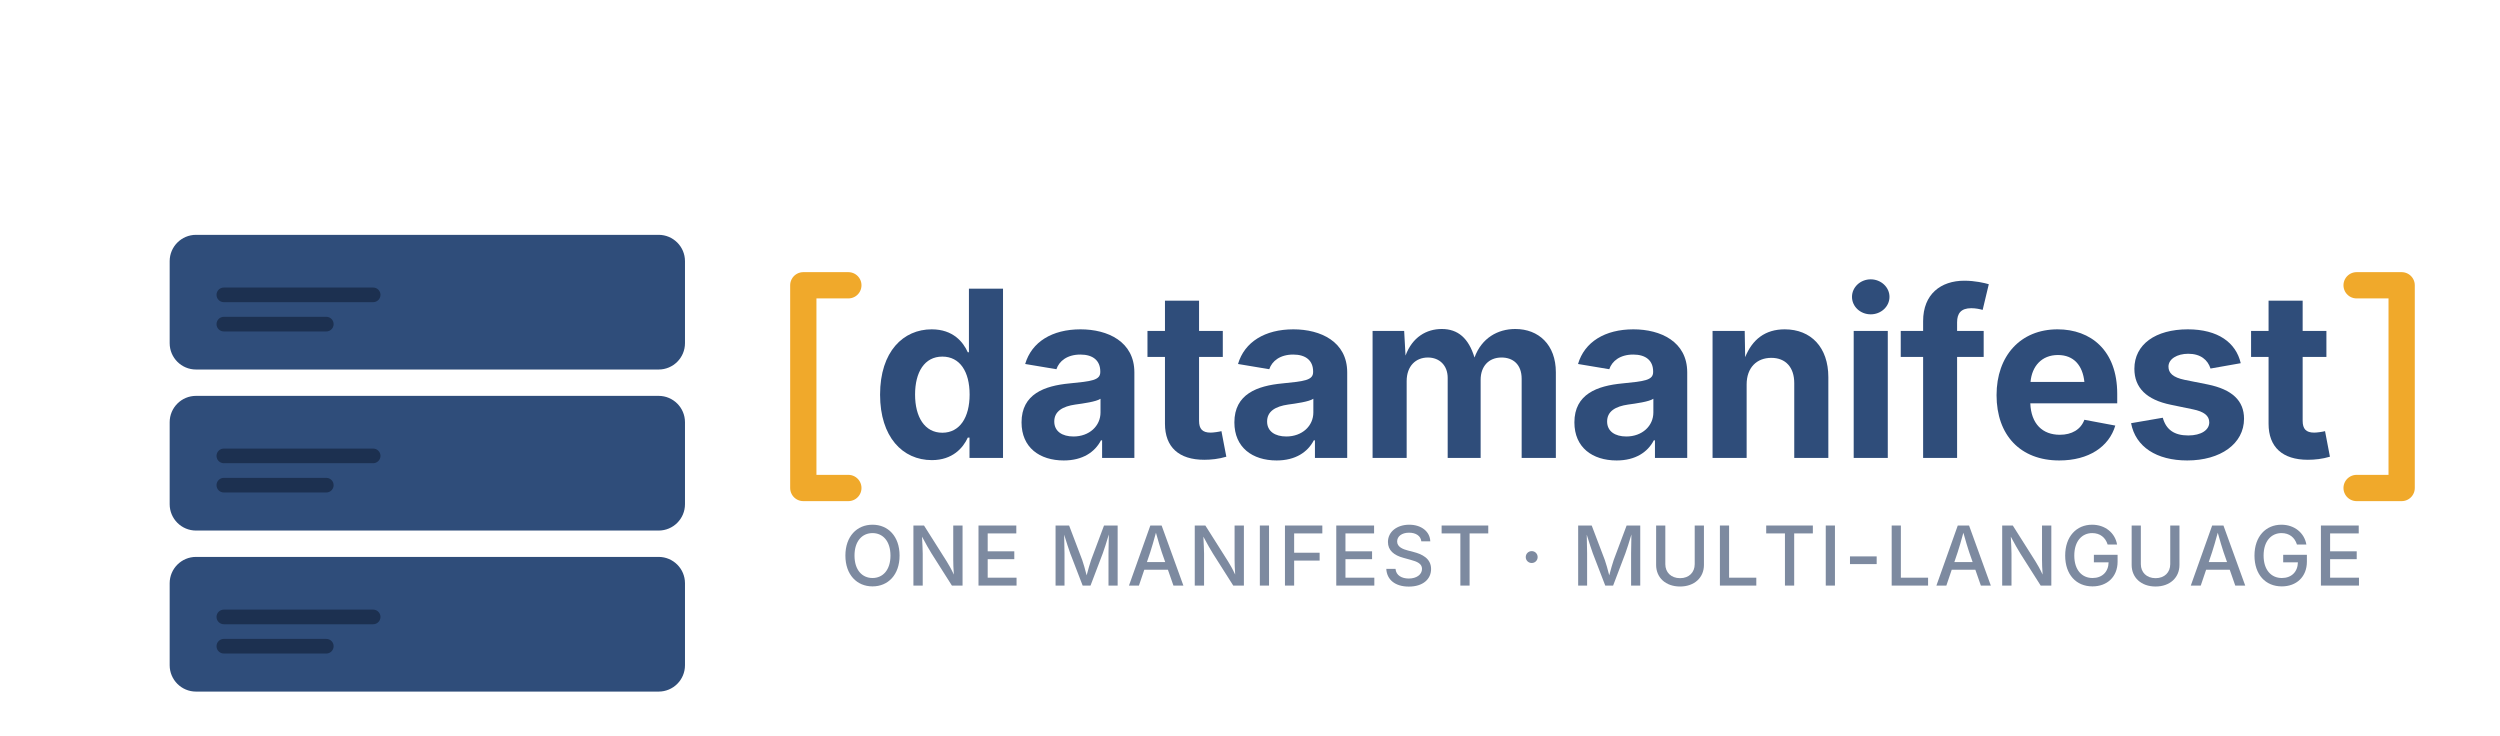
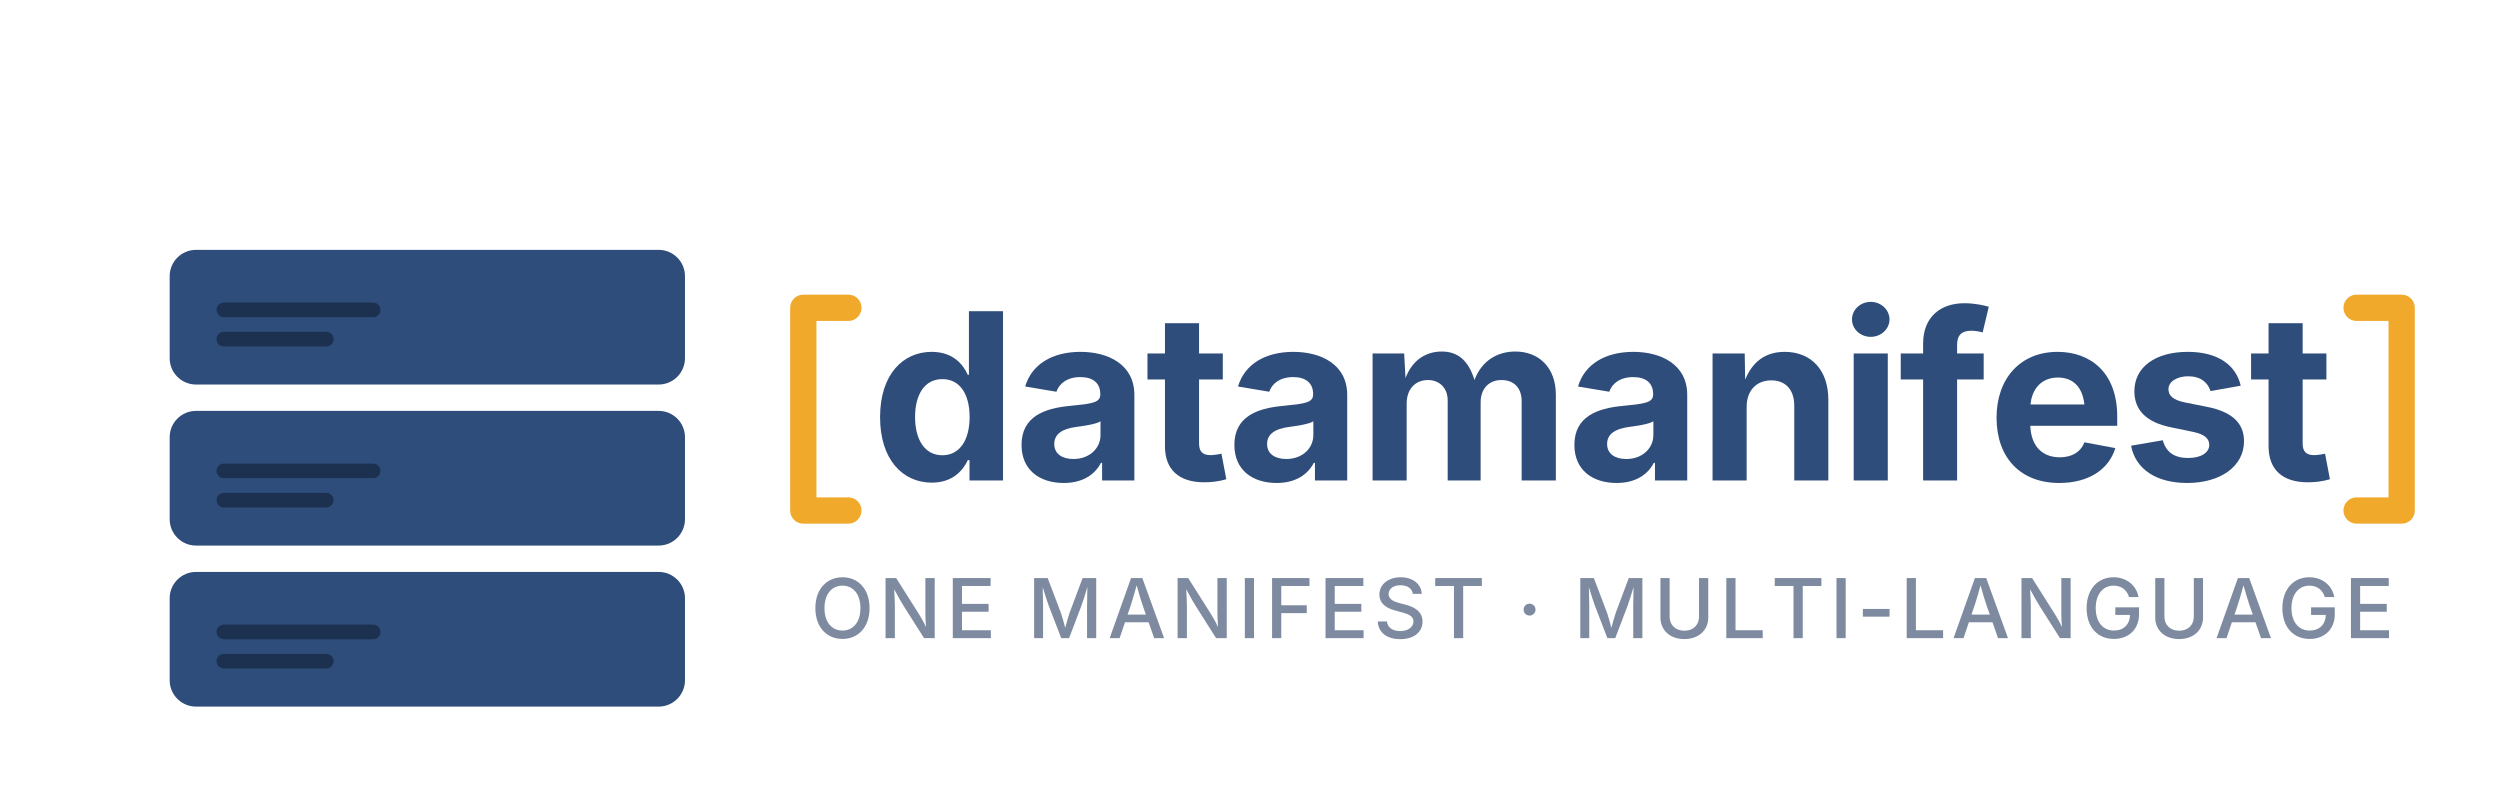
- <svg xmlns="http://www.w3.org/2000/svg" viewBox="0 0 666 196" role="img" aria-label="datamanifest.toml">
-   <g transform="translate(14,22) scale(0.78)">
+ <svg xmlns="http://www.w3.org/2000/svg" viewBox="0 0 666 214" role="img" aria-label="datamanifest.toml">
+   <g transform="translate(14,26) scale(0.78)">
    <rect x="40" y="52" width="176" height="46" rx="9" fill="#2f4d7a" />
    <rect x="56" y="70" width="56" height="5" rx="2.5" fill="#1c3050" />
    <rect x="56" y="80" width="40" height="5" rx="2.5" fill="#1c3050" />
    <rect x="40" y="107" width="176" height="46" rx="9" fill="#2f4d7a" />
    <rect x="56" y="125" width="56" height="5" rx="2.5" fill="#1c3050" />
    <rect x="56" y="135" width="40" height="5" rx="2.5" fill="#1c3050" />
    <rect x="40" y="162" width="176" height="46" rx="9" fill="#2f4d7a" />
    <rect x="56" y="180" width="56" height="5" rx="2.5" fill="#1c3050" />
    <rect x="56" y="190" width="40" height="5" rx="2.5" fill="#1c3050" />
  </g>
-   <path d="M226.0 76 H214.0 V130 H226.0" fill="none" stroke="#F0A92B" stroke-width="7" stroke-linecap="round" stroke-linejoin="round" />
-   <path d="M627.8 76 H639.8 V130 H627.8" fill="none" stroke="#F0A92B" stroke-width="7" stroke-linecap="round" stroke-linejoin="round" />
-   <path transform="translate(232.00,122.00) scale(0.03027,-0.03027)" d="M537 -19C719 -19 812 89 853 179H868V0H1163V1490H863V930H853C813 1019 725 1132 535 1132C287 1132 81 939 81 557C81 185 279 -19 537 -19ZM629 222C473 222 389 361 389 558C389 754 471 892 629 892C783 892 869 761 869 558C869 356 782 222 629 222Z" fill="#2f4d7a" />
-   <path transform="translate(270.08,122.00) scale(0.03027,-0.03027)" d="M440 -22C605 -22 713 51 767 155H777V0H1061V753C1061 1024 827 1132 587 1132C337 1132 157 1021 100 827L375 781C399 853 470 910 586 910C698 910 761 856 761 761V756C761 683 682 675 490 656C270 635 68 563 68 313C68 92 227 -22 440 -22ZM525 189C426 189 356 234 356 321C356 411 430 454 541 470C607 479 726 495 763 521V400C763 282 665 189 525 189Z" fill="#2f4d7a" />
-   <path transform="translate(305.08,122.00) scale(0.03027,-0.03027)" d="M683 1118H474V1384H174V1118H20V889H174V301C174 96 296 -16 520 -16C580 -16 647 -9 714 11L671 236C649 230 599 223 576 223C503 223 474 256 474 327V889H683Z" fill="#2f4d7a" />
-   <path transform="translate(326.78,122.00) scale(0.03027,-0.03027)" d="M440 -22C605 -22 713 51 767 155H777V0H1061V753C1061 1024 827 1132 587 1132C337 1132 157 1021 100 827L375 781C399 853 470 910 586 910C698 910 761 856 761 761V756C761 683 682 675 490 656C270 635 68 563 68 313C68 92 227 -22 440 -22ZM525 189C426 189 356 234 356 321C356 411 430 454 541 470C607 479 726 495 763 521V400C763 282 665 189 525 189Z" fill="#2f4d7a" />
-   <path transform="translate(361.78,122.00) scale(0.03027,-0.03027)" d="M128 0H428V676C428 810 509 884 615 884C717 884 789 814 789 705V0H1079V688C1079 805 1149 884 1263 884C1364 884 1440 823 1440 697V0H1741V754C1741 997 1589 1135 1384 1135C1230 1135 1088 1056 1025 884C973 1054 880 1135 737 1135C603 1135 478 1064 418 901L406 1118H128Z" fill="#2f4d7a" />
-   <path transform="translate(417.36,122.00) scale(0.03027,-0.03027)" d="M440 -22C605 -22 713 51 767 155H777V0H1061V753C1061 1024 827 1132 587 1132C337 1132 157 1021 100 827L375 781C399 853 470 910 586 910C698 910 761 856 761 761V756C761 683 682 675 490 656C270 635 68 563 68 313C68 92 227 -22 440 -22ZM525 189C426 189 356 234 356 321C356 411 430 454 541 470C607 479 726 495 763 521V400C763 282 665 189 525 189Z" fill="#2f4d7a" />
-   <path transform="translate(452.35,122.00) scale(0.03027,-0.03027)" d="M428 647C428 795 517 881 645 881C771 881 847 798 847 659V0H1147V711C1147 973 995 1132 763 1132C591 1132 478 1043 415 887L411 1118H128V0H428Z" fill="#2f4d7a" />
-   <path transform="translate(489.95,122.00) scale(0.03027,-0.03027)" d="M128 0H428V1118H128ZM278 1264C368 1264 443 1332 443 1418C443 1503 368 1572 278 1572C187 1572 113 1503 113 1418C113 1332 187 1264 278 1264Z" fill="#2f4d7a" />
-   <path transform="translate(505.75,122.00) scale(0.03027,-0.03027)" d="M750 1118H516V1194C516 1272 550 1318 641 1318C680 1318 716 1310 741 1303L795 1529C758 1540 674 1560 580 1560C373 1560 217 1442 217 1204V1118H20V889H217V0H516V889H750Z" fill="#2f4d7a" />
-   <path transform="translate(529.43,122.00) scale(0.03027,-0.03027)" d="M633 -22C893 -22 1071 99 1126 285L854 336C822 250 743 204 638 204C487 204 385 298 378 481H1143V565C1143 947 910 1132 618 1132C291 1132 81 898 81 553C81 200 291 -22 633 -22ZM380 669C392 807 478 906 621 906C760 906 839 815 854 669Z" fill="#2f4d7a" />
-   <path transform="translate(565.36,122.00) scale(0.03027,-0.03027)" d="M572 -22C865 -22 1072 125 1072 345C1072 504 968 603 752 647L551 687C445 709 407 748 407 804C407 871 483 917 581 917C690 917 753 863 777 787L1043 834C1001 1016 842 1132 577 1132C294 1132 107 1000 107 785C107 618 213 512 429 468L622 428C720 408 766 372 766 313C766 246 695 198 581 198C458 198 386 249 357 354L78 306C117 98 302 -22 572 -22Z" fill="#2f4d7a" />
-   <path transform="translate(599.08,122.00) scale(0.03027,-0.03027)" d="M683 1118H474V1384H174V1118H20V889H174V301C174 96 296 -16 520 -16C580 -16 647 -9 714 11L671 236C649 230 599 223 576 223C503 223 474 256 474 327V889H683Z" fill="#2f4d7a" />
-   <path transform="translate(224.00,156.00) scale(0.01074,-0.01074)" d="M786 -20C1172 -20 1457 268 1457 744C1457 1222 1172 1510 786 1510C399 1510 113 1222 113 744C113 268 399 -20 786 -20ZM786 188C530 188 339 384 339 744C339 1105 530 1302 786 1302C1040 1302 1231 1106 1231 744C1231 384 1040 188 786 188Z" fill="#7d8aa0" />
-   <path transform="translate(241.56,156.00) scale(0.01074,-0.01074)" d="M165 0H396V795C396 872 388 1026 379 1213C487 1013 544 910 617 793L1120 0H1384V1490H1153V642C1153 556 1157 417 1168 273C1102 416 1035 529 989 603L428 1490H165Z" fill="#7d8aa0" />
-   <path transform="translate(258.90,156.00) scale(0.01074,-0.01074)" d="M165 0H1109V196H393V655H1053V850H393V1294H1103V1490H165Z" fill="#7d8aa0" />
-   <path transform="translate(279.43,156.00) scale(0.01074,-0.01074)" d="M165 0H387V802C387 916 382 1107 378 1263C435 1079 494 892 528 802L837 0H1032L1337 802C1371 895 1433 1087 1486 1268C1483 1102 1478 912 1478 802V0H1705V1490H1367L1047 635C1018 553 971 387 936 254C902 390 855 555 826 635L501 1490H165Z" fill="#7d8aa0" />
-   <path transform="translate(300.21,156.00) scale(0.01074,-0.01074)" d="M51 0H298L431 393H1017L1154 0H1401L861 1490H581ZM496 583 579 829C616 943 662 1098 720 1311C779 1100 824 948 864 829L950 583Z" fill="#7d8aa0" />
-   <path transform="translate(316.51,156.00) scale(0.01074,-0.01074)" d="M165 0H396V795C396 872 388 1026 379 1213C487 1013 544 910 617 793L1120 0H1384V1490H1153V642C1153 556 1157 417 1168 273C1102 416 1035 529 989 603L428 1490H165Z" fill="#7d8aa0" />
-   <path transform="translate(333.85,156.00) scale(0.01074,-0.01074)" d="M393 1490H165V0H393Z" fill="#7d8aa0" />
-   <path transform="translate(340.54,156.00) scale(0.01074,-0.01074)" d="M165 0H393V620H1025V815H393V1294H1092V1490H165Z" fill="#7d8aa0" />
-   <path transform="translate(354.21,156.00) scale(0.01074,-0.01074)" d="M165 0H1109V196H393V655H1053V850H393V1294H1103V1490H165Z" fill="#7d8aa0" />
-   <path transform="translate(368.17,156.00) scale(0.01074,-0.01074)" d="M665 -25C1015 -25 1217 159 1217 412C1217 681 978 783 788 832L643 870C529 900 375 953 375 1094C375 1220 489 1312 670 1312C839 1312 960 1234 975 1098H1197C1190 1335 981 1510 675 1510C375 1510 147 1339 147 1081C147 877 291 752 535 687L709 639C869 596 992 545 992 415C992 271 853 175 664 175C492 175 348 251 335 414H106C120 142 330 -25 665 -25Z" fill="#7d8aa0" />
-   <path transform="translate(383.08,156.00) scale(0.01074,-0.01074)" d="M90 1294H555V0H784V1294H1247V1490H90Z" fill="#7d8aa0" />
-   <path transform="translate(404.71,156.00) scale(0.01074,-0.01074)" d="M311 560C393 560 458 625 458 707C458 790 393 855 311 855C228 855 163 790 163 707C163 625 228 560 311 560Z" fill="#7d8aa0" />
-   <path transform="translate(418.65,156.00) scale(0.01074,-0.01074)" d="M165 0H387V802C387 916 382 1107 378 1263C435 1079 494 892 528 802L837 0H1032L1337 802C1371 895 1433 1087 1486 1268C1483 1102 1478 912 1478 802V0H1705V1490H1367L1047 635C1018 553 971 387 936 254C902 390 855 555 826 635L501 1490H165Z" fill="#7d8aa0" />
-   <path transform="translate(439.42,156.00) scale(0.01074,-0.01074)" d="M759 -23C1115 -23 1351 199 1351 512V1490H1122V531C1122 330 983 184 759 184C534 184 393 330 393 531V1490H165V512C165 199 400 -23 759 -23Z" fill="#7d8aa0" />
-   <path transform="translate(456.41,156.00) scale(0.01074,-0.01074)" d="M165 0H1068V196H393V1490H165Z" fill="#7d8aa0" />
-   <path transform="translate(469.55,156.00) scale(0.01074,-0.01074)" d="M90 1294H555V0H784V1294H1247V1490H90Z" fill="#7d8aa0" />
-   <path transform="translate(484.61,156.00) scale(0.01074,-0.01074)" d="M393 1490H165V0H393Z" fill="#7d8aa0" />
-   <path transform="translate(491.30,156.00) scale(0.01074,-0.01074)" d="M805 724H143V533H805Z" fill="#7d8aa0" />
-   <path transform="translate(502.17,156.00) scale(0.01074,-0.01074)" d="M165 0H1068V196H393V1490H165Z" fill="#7d8aa0" />
-   <path transform="translate(515.31,156.00) scale(0.01074,-0.01074)" d="M51 0H298L431 393H1017L1154 0H1401L861 1490H581ZM496 583 579 829C616 943 662 1098 720 1311C779 1100 824 948 864 829L950 583Z" fill="#7d8aa0" />
-   <path transform="translate(531.61,156.00) scale(0.01074,-0.01074)" d="M165 0H396V795C396 872 388 1026 379 1213C487 1013 544 910 617 793L1120 0H1384V1490H1153V642C1153 556 1157 417 1168 273C1102 416 1035 529 989 603L428 1490H165Z" fill="#7d8aa0" />
-   <path transform="translate(548.95,156.00) scale(0.01074,-0.01074)" d="M791 -20C1152 -20 1413 216 1413 593V764H825V576H1190C1185 338 1028 188 792 188C529 188 339 386 339 745C339 1105 532 1302 783 1302C979 1302 1112 1193 1166 1019H1400C1350 1309 1102 1510 781 1510C395 1510 113 1220 113 744C113 273 386 -20 791 -20Z" fill="#7d8aa0" />
-   <path transform="translate(566.10,156.00) scale(0.01074,-0.01074)" d="M759 -23C1115 -23 1351 199 1351 512V1490H1122V531C1122 330 983 184 759 184C534 184 393 330 393 531V1490H165V512C165 199 400 -23 759 -23Z" fill="#7d8aa0" />
-   <path transform="translate(583.08,156.00) scale(0.01074,-0.01074)" d="M51 0H298L431 393H1017L1154 0H1401L861 1490H581ZM496 583 579 829C616 943 662 1098 720 1311C779 1100 824 948 864 829L950 583Z" fill="#7d8aa0" />
-   <path transform="translate(599.38,156.00) scale(0.01074,-0.01074)" d="M791 -20C1152 -20 1413 216 1413 593V764H825V576H1190C1185 338 1028 188 792 188C529 188 339 386 339 745C339 1105 532 1302 783 1302C979 1302 1112 1193 1166 1019H1400C1350 1309 1102 1510 781 1510C395 1510 113 1220 113 744C113 273 386 -20 791 -20Z" fill="#7d8aa0" />
-   <path transform="translate(616.52,156.00) scale(0.01074,-0.01074)" d="M165 0H1109V196H393V655H1053V850H393V1294H1103V1490H165Z" fill="#7d8aa0" />
+   <path d="M226.0 82 H214.0 V136 H226.0" fill="none" stroke="#F0A92B" stroke-width="7" stroke-linecap="round" stroke-linejoin="round" />
+   <path d="M627.8 82 H639.8 V136 H627.8" fill="none" stroke="#F0A92B" stroke-width="7" stroke-linecap="round" stroke-linejoin="round" />
+   <path transform="translate(232.00,128.00) scale(0.03027,-0.03027)" d="M537 -19C719 -19 812 89 853 179H868V0H1163V1490H863V930H853C813 1019 725 1132 535 1132C287 1132 81 939 81 557C81 185 279 -19 537 -19ZM629 222C473 222 389 361 389 558C389 754 471 892 629 892C783 892 869 761 869 558C869 356 782 222 629 222Z" fill="#2f4d7a" />
+   <path transform="translate(270.08,128.00) scale(0.03027,-0.03027)" d="M440 -22C605 -22 713 51 767 155H777V0H1061V753C1061 1024 827 1132 587 1132C337 1132 157 1021 100 827L375 781C399 853 470 910 586 910C698 910 761 856 761 761V756C761 683 682 675 490 656C270 635 68 563 68 313C68 92 227 -22 440 -22ZM525 189C426 189 356 234 356 321C356 411 430 454 541 470C607 479 726 495 763 521V400C763 282 665 189 525 189Z" fill="#2f4d7a" />
+   <path transform="translate(305.08,128.00) scale(0.03027,-0.03027)" d="M683 1118H474V1384H174V1118H20V889H174V301C174 96 296 -16 520 -16C580 -16 647 -9 714 11L671 236C649 230 599 223 576 223C503 223 474 256 474 327V889H683Z" fill="#2f4d7a" />
+   <path transform="translate(326.78,128.00) scale(0.03027,-0.03027)" d="M440 -22C605 -22 713 51 767 155H777V0H1061V753C1061 1024 827 1132 587 1132C337 1132 157 1021 100 827L375 781C399 853 470 910 586 910C698 910 761 856 761 761V756C761 683 682 675 490 656C270 635 68 563 68 313C68 92 227 -22 440 -22ZM525 189C426 189 356 234 356 321C356 411 430 454 541 470C607 479 726 495 763 521V400C763 282 665 189 525 189Z" fill="#2f4d7a" />
+   <path transform="translate(361.78,128.00) scale(0.03027,-0.03027)" d="M128 0H428V676C428 810 509 884 615 884C717 884 789 814 789 705V0H1079V688C1079 805 1149 884 1263 884C1364 884 1440 823 1440 697V0H1741V754C1741 997 1589 1135 1384 1135C1230 1135 1088 1056 1025 884C973 1054 880 1135 737 1135C603 1135 478 1064 418 901L406 1118H128Z" fill="#2f4d7a" />
+   <path transform="translate(417.36,128.00) scale(0.03027,-0.03027)" d="M440 -22C605 -22 713 51 767 155H777V0H1061V753C1061 1024 827 1132 587 1132C337 1132 157 1021 100 827L375 781C399 853 470 910 586 910C698 910 761 856 761 761V756C761 683 682 675 490 656C270 635 68 563 68 313C68 92 227 -22 440 -22ZM525 189C426 189 356 234 356 321C356 411 430 454 541 470C607 479 726 495 763 521V400C763 282 665 189 525 189Z" fill="#2f4d7a" />
+   <path transform="translate(452.35,128.00) scale(0.03027,-0.03027)" d="M428 647C428 795 517 881 645 881C771 881 847 798 847 659V0H1147V711C1147 973 995 1132 763 1132C591 1132 478 1043 415 887L411 1118H128V0H428Z" fill="#2f4d7a" />
+   <path transform="translate(489.95,128.00) scale(0.03027,-0.03027)" d="M128 0H428V1118H128ZM278 1264C368 1264 443 1332 443 1418C443 1503 368 1572 278 1572C187 1572 113 1503 113 1418C113 1332 187 1264 278 1264Z" fill="#2f4d7a" />
+   <path transform="translate(505.75,128.00) scale(0.03027,-0.03027)" d="M750 1118H516V1194C516 1272 550 1318 641 1318C680 1318 716 1310 741 1303L795 1529C758 1540 674 1560 580 1560C373 1560 217 1442 217 1204V1118H20V889H217V0H516V889H750Z" fill="#2f4d7a" />
+   <path transform="translate(529.43,128.00) scale(0.03027,-0.03027)" d="M633 -22C893 -22 1071 99 1126 285L854 336C822 250 743 204 638 204C487 204 385 298 378 481H1143V565C1143 947 910 1132 618 1132C291 1132 81 898 81 553C81 200 291 -22 633 -22ZM380 669C392 807 478 906 621 906C760 906 839 815 854 669Z" fill="#2f4d7a" />
+   <path transform="translate(565.36,128.00) scale(0.03027,-0.03027)" d="M572 -22C865 -22 1072 125 1072 345C1072 504 968 603 752 647L551 687C445 709 407 748 407 804C407 871 483 917 581 917C690 917 753 863 777 787L1043 834C1001 1016 842 1132 577 1132C294 1132 107 1000 107 785C107 618 213 512 429 468L622 428C720 408 766 372 766 313C766 246 695 198 581 198C458 198 386 249 357 354L78 306C117 98 302 -22 572 -22Z" fill="#2f4d7a" />
+   <path transform="translate(599.08,128.00) scale(0.03027,-0.03027)" d="M683 1118H474V1384H174V1118H20V889H174V301C174 96 296 -16 520 -16C580 -16 647 -9 714 11L671 236C649 230 599 223 576 223C503 223 474 256 474 327V889H683Z" fill="#2f4d7a" />
+   <path transform="translate(216.00,170.00) scale(0.01074,-0.01074)" d="M786 -20C1172 -20 1457 268 1457 744C1457 1222 1172 1510 786 1510C399 1510 113 1222 113 744C113 268 399 -20 786 -20ZM786 188C530 188 339 384 339 744C339 1105 530 1302 786 1302C1040 1302 1231 1106 1231 744C1231 384 1040 188 786 188Z" fill="#7d8aa0" />
+   <path transform="translate(234.14,170.00) scale(0.01074,-0.01074)" d="M165 0H396V795C396 872 388 1026 379 1213C487 1013 544 910 617 793L1120 0H1384V1490H1153V642C1153 556 1157 417 1168 273C1102 416 1035 529 989 603L428 1490H165Z" fill="#7d8aa0" />
+   <path transform="translate(252.05,170.00) scale(0.01074,-0.01074)" d="M165 0H1109V196H393V655H1053V850H393V1294H1103V1490H165Z" fill="#7d8aa0" />
+   <path transform="translate(273.72,170.00) scale(0.01074,-0.01074)" d="M165 0H387V802C387 916 382 1107 378 1263C435 1079 494 892 528 802L837 0H1032L1337 802C1371 895 1433 1087 1486 1268C1483 1102 1478 912 1478 802V0H1705V1490H1367L1047 635C1018 553 971 387 936 254C902 390 855 555 826 635L501 1490H165Z" fill="#7d8aa0" />
+   <path transform="translate(295.07,170.00) scale(0.01074,-0.01074)" d="M51 0H298L431 393H1017L1154 0H1401L861 1490H581ZM496 583 579 829C616 943 662 1098 720 1311C779 1100 824 948 864 829L950 583Z" fill="#7d8aa0" />
+   <path transform="translate(311.94,170.00) scale(0.01074,-0.01074)" d="M165 0H396V795C396 872 388 1026 379 1213C487 1013 544 910 617 793L1120 0H1384V1490H1153V642C1153 556 1157 417 1168 273C1102 416 1035 529 989 603L428 1490H165Z" fill="#7d8aa0" />
+   <path transform="translate(329.85,170.00) scale(0.01074,-0.01074)" d="M393 1490H165V0H393Z" fill="#7d8aa0" />
+   <path transform="translate(337.11,170.00) scale(0.01074,-0.01074)" d="M165 0H393V620H1025V815H393V1294H1092V1490H165Z" fill="#7d8aa0" />
+   <path transform="translate(351.35,170.00) scale(0.01074,-0.01074)" d="M165 0H1109V196H393V655H1053V850H393V1294H1103V1490H165Z" fill="#7d8aa0" />
+   <path transform="translate(365.89,170.00) scale(0.01074,-0.01074)" d="M665 -25C1015 -25 1217 159 1217 412C1217 681 978 783 788 832L643 870C529 900 375 953 375 1094C375 1220 489 1312 670 1312C839 1312 960 1234 975 1098H1197C1190 1335 981 1510 675 1510C375 1510 147 1339 147 1081C147 877 291 752 535 687L709 639C869 596 992 545 992 415C992 271 853 175 664 175C492 175 348 251 335 414H106C120 142 330 -25 665 -25Z" fill="#7d8aa0" />
+   <path transform="translate(381.37,170.00) scale(0.01074,-0.01074)" d="M90 1294H555V0H784V1294H1247V1490H90Z" fill="#7d8aa0" />
+   <path transform="translate(404.14,170.00) scale(0.01074,-0.01074)" d="M311 560C393 560 458 625 458 707C458 790 393 855 311 855C228 855 163 790 163 707C163 625 228 560 311 560Z" fill="#7d8aa0" />
+   <path transform="translate(419.22,170.00) scale(0.01074,-0.01074)" d="M165 0H387V802C387 916 382 1107 378 1263C435 1079 494 892 528 802L837 0H1032L1337 802C1371 895 1433 1087 1486 1268C1483 1102 1478 912 1478 802V0H1705V1490H1367L1047 635C1018 553 971 387 936 254C902 390 855 555 826 635L501 1490H165Z" fill="#7d8aa0" />
+   <path transform="translate(440.57,170.00) scale(0.01074,-0.01074)" d="M759 -23C1115 -23 1351 199 1351 512V1490H1122V531C1122 330 983 184 759 184C534 184 393 330 393 531V1490H165V512C165 199 400 -23 759 -23Z" fill="#7d8aa0" />
+   <path transform="translate(458.12,170.00) scale(0.01074,-0.01074)" d="M165 0H1068V196H393V1490H165Z" fill="#7d8aa0" />
+   <path transform="translate(471.83,170.00) scale(0.01074,-0.01074)" d="M90 1294H555V0H784V1294H1247V1490H90Z" fill="#7d8aa0" />
+   <path transform="translate(487.47,170.00) scale(0.01074,-0.01074)" d="M393 1490H165V0H393Z" fill="#7d8aa0" />
+   <path transform="translate(494.73,170.00) scale(0.01074,-0.01074)" d="M805 724H143V533H805Z" fill="#7d8aa0" />
+   <path transform="translate(506.17,170.00) scale(0.01074,-0.01074)" d="M165 0H1068V196H393V1490H165Z" fill="#7d8aa0" />
+   <path transform="translate(519.88,170.00) scale(0.01074,-0.01074)" d="M51 0H298L431 393H1017L1154 0H1401L861 1490H581ZM496 583 579 829C616 943 662 1098 720 1311C779 1100 824 948 864 829L950 583Z" fill="#7d8aa0" />
+   <path transform="translate(536.75,170.00) scale(0.01074,-0.01074)" d="M165 0H396V795C396 872 388 1026 379 1213C487 1013 544 910 617 793L1120 0H1384V1490H1153V642C1153 556 1157 417 1168 273C1102 416 1035 529 989 603L428 1490H165Z" fill="#7d8aa0" />
+   <path transform="translate(554.66,170.00) scale(0.01074,-0.01074)" d="M791 -20C1152 -20 1413 216 1413 593V764H825V576H1190C1185 338 1028 188 792 188C529 188 339 386 339 745C339 1105 532 1302 783 1302C979 1302 1112 1193 1166 1019H1400C1350 1309 1102 1510 781 1510C395 1510 113 1220 113 744C113 273 386 -20 791 -20Z" fill="#7d8aa0" />
+   <path transform="translate(572.38,170.00) scale(0.01074,-0.01074)" d="M759 -23C1115 -23 1351 199 1351 512V1490H1122V531C1122 330 983 184 759 184C534 184 393 330 393 531V1490H165V512C165 199 400 -23 759 -23Z" fill="#7d8aa0" />
+   <path transform="translate(589.94,170.00) scale(0.01074,-0.01074)" d="M51 0H298L431 393H1017L1154 0H1401L861 1490H581ZM496 583 579 829C616 943 662 1098 720 1311C779 1100 824 948 864 829L950 583Z" fill="#7d8aa0" />
+   <path transform="translate(606.81,170.00) scale(0.01074,-0.01074)" d="M791 -20C1152 -20 1413 216 1413 593V764H825V576H1190C1185 338 1028 188 792 188C529 188 339 386 339 745C339 1105 532 1302 783 1302C979 1302 1112 1193 1166 1019H1400C1350 1309 1102 1510 781 1510C395 1510 113 1220 113 744C113 273 386 -20 791 -20Z" fill="#7d8aa0" />
+   <path transform="translate(624.52,170.00) scale(0.01074,-0.01074)" d="M165 0H1109V196H393V655H1053V850H393V1294H1103V1490H165Z" fill="#7d8aa0" />
</svg>
